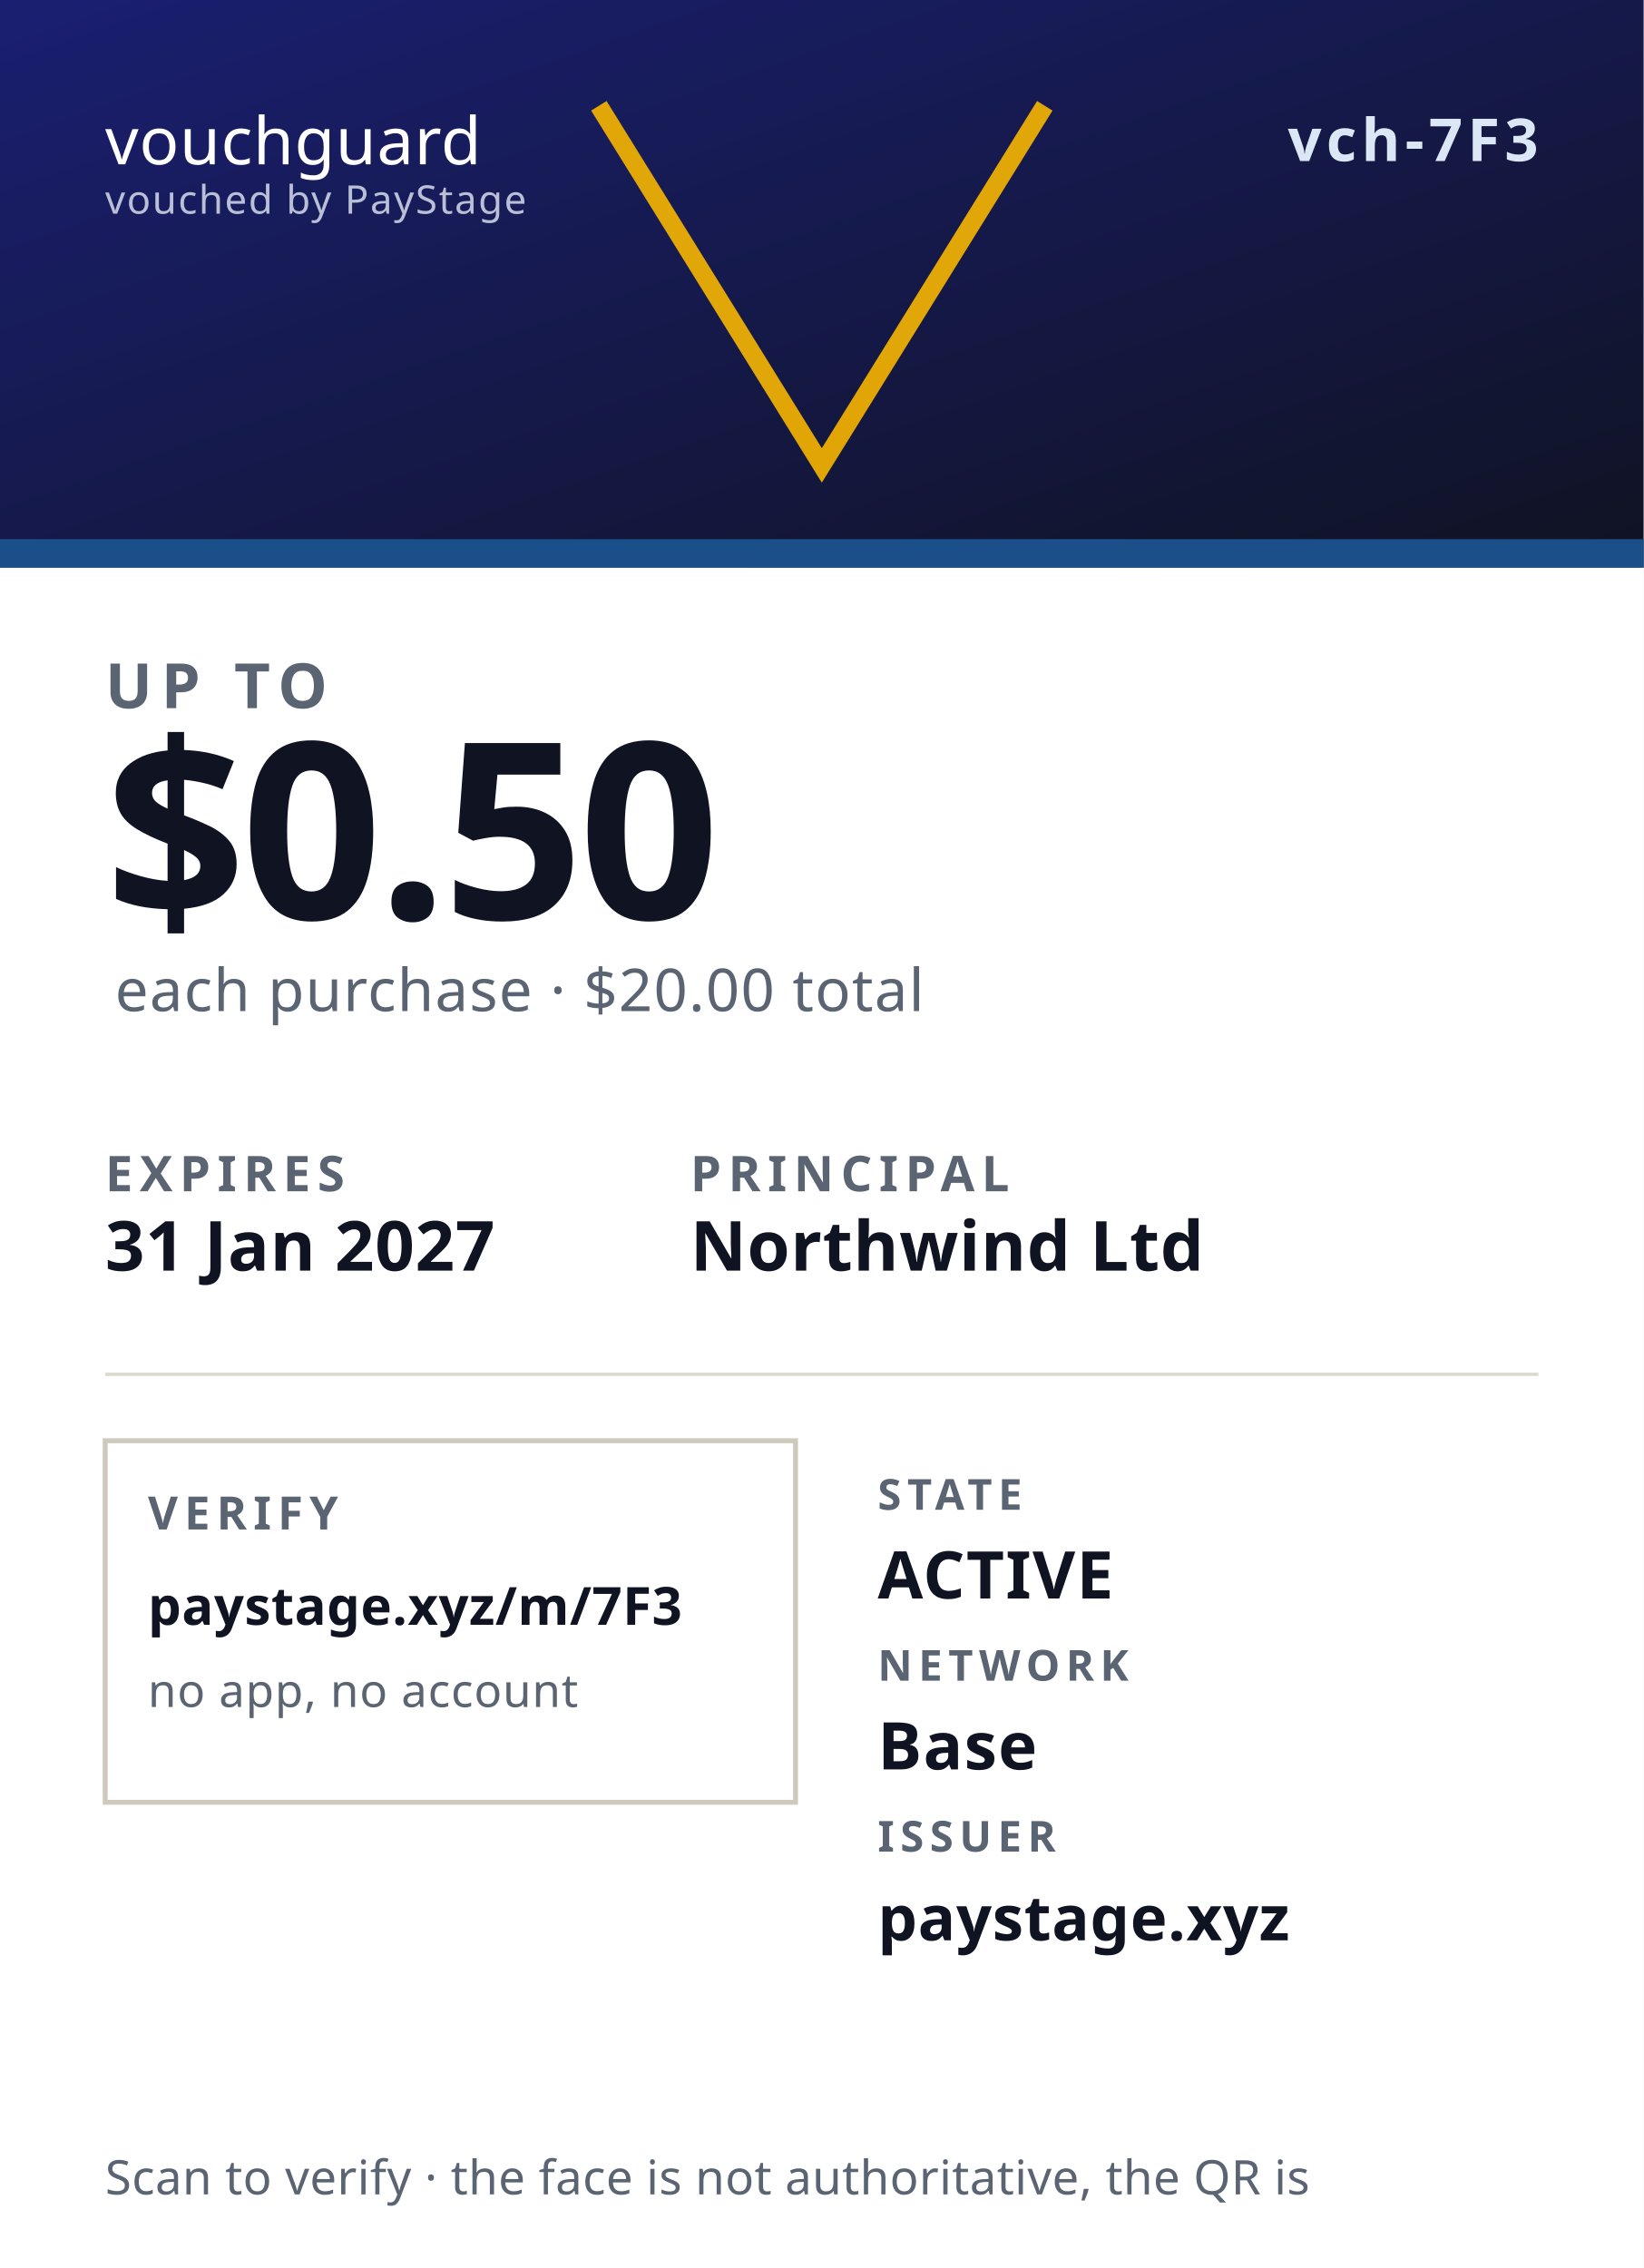
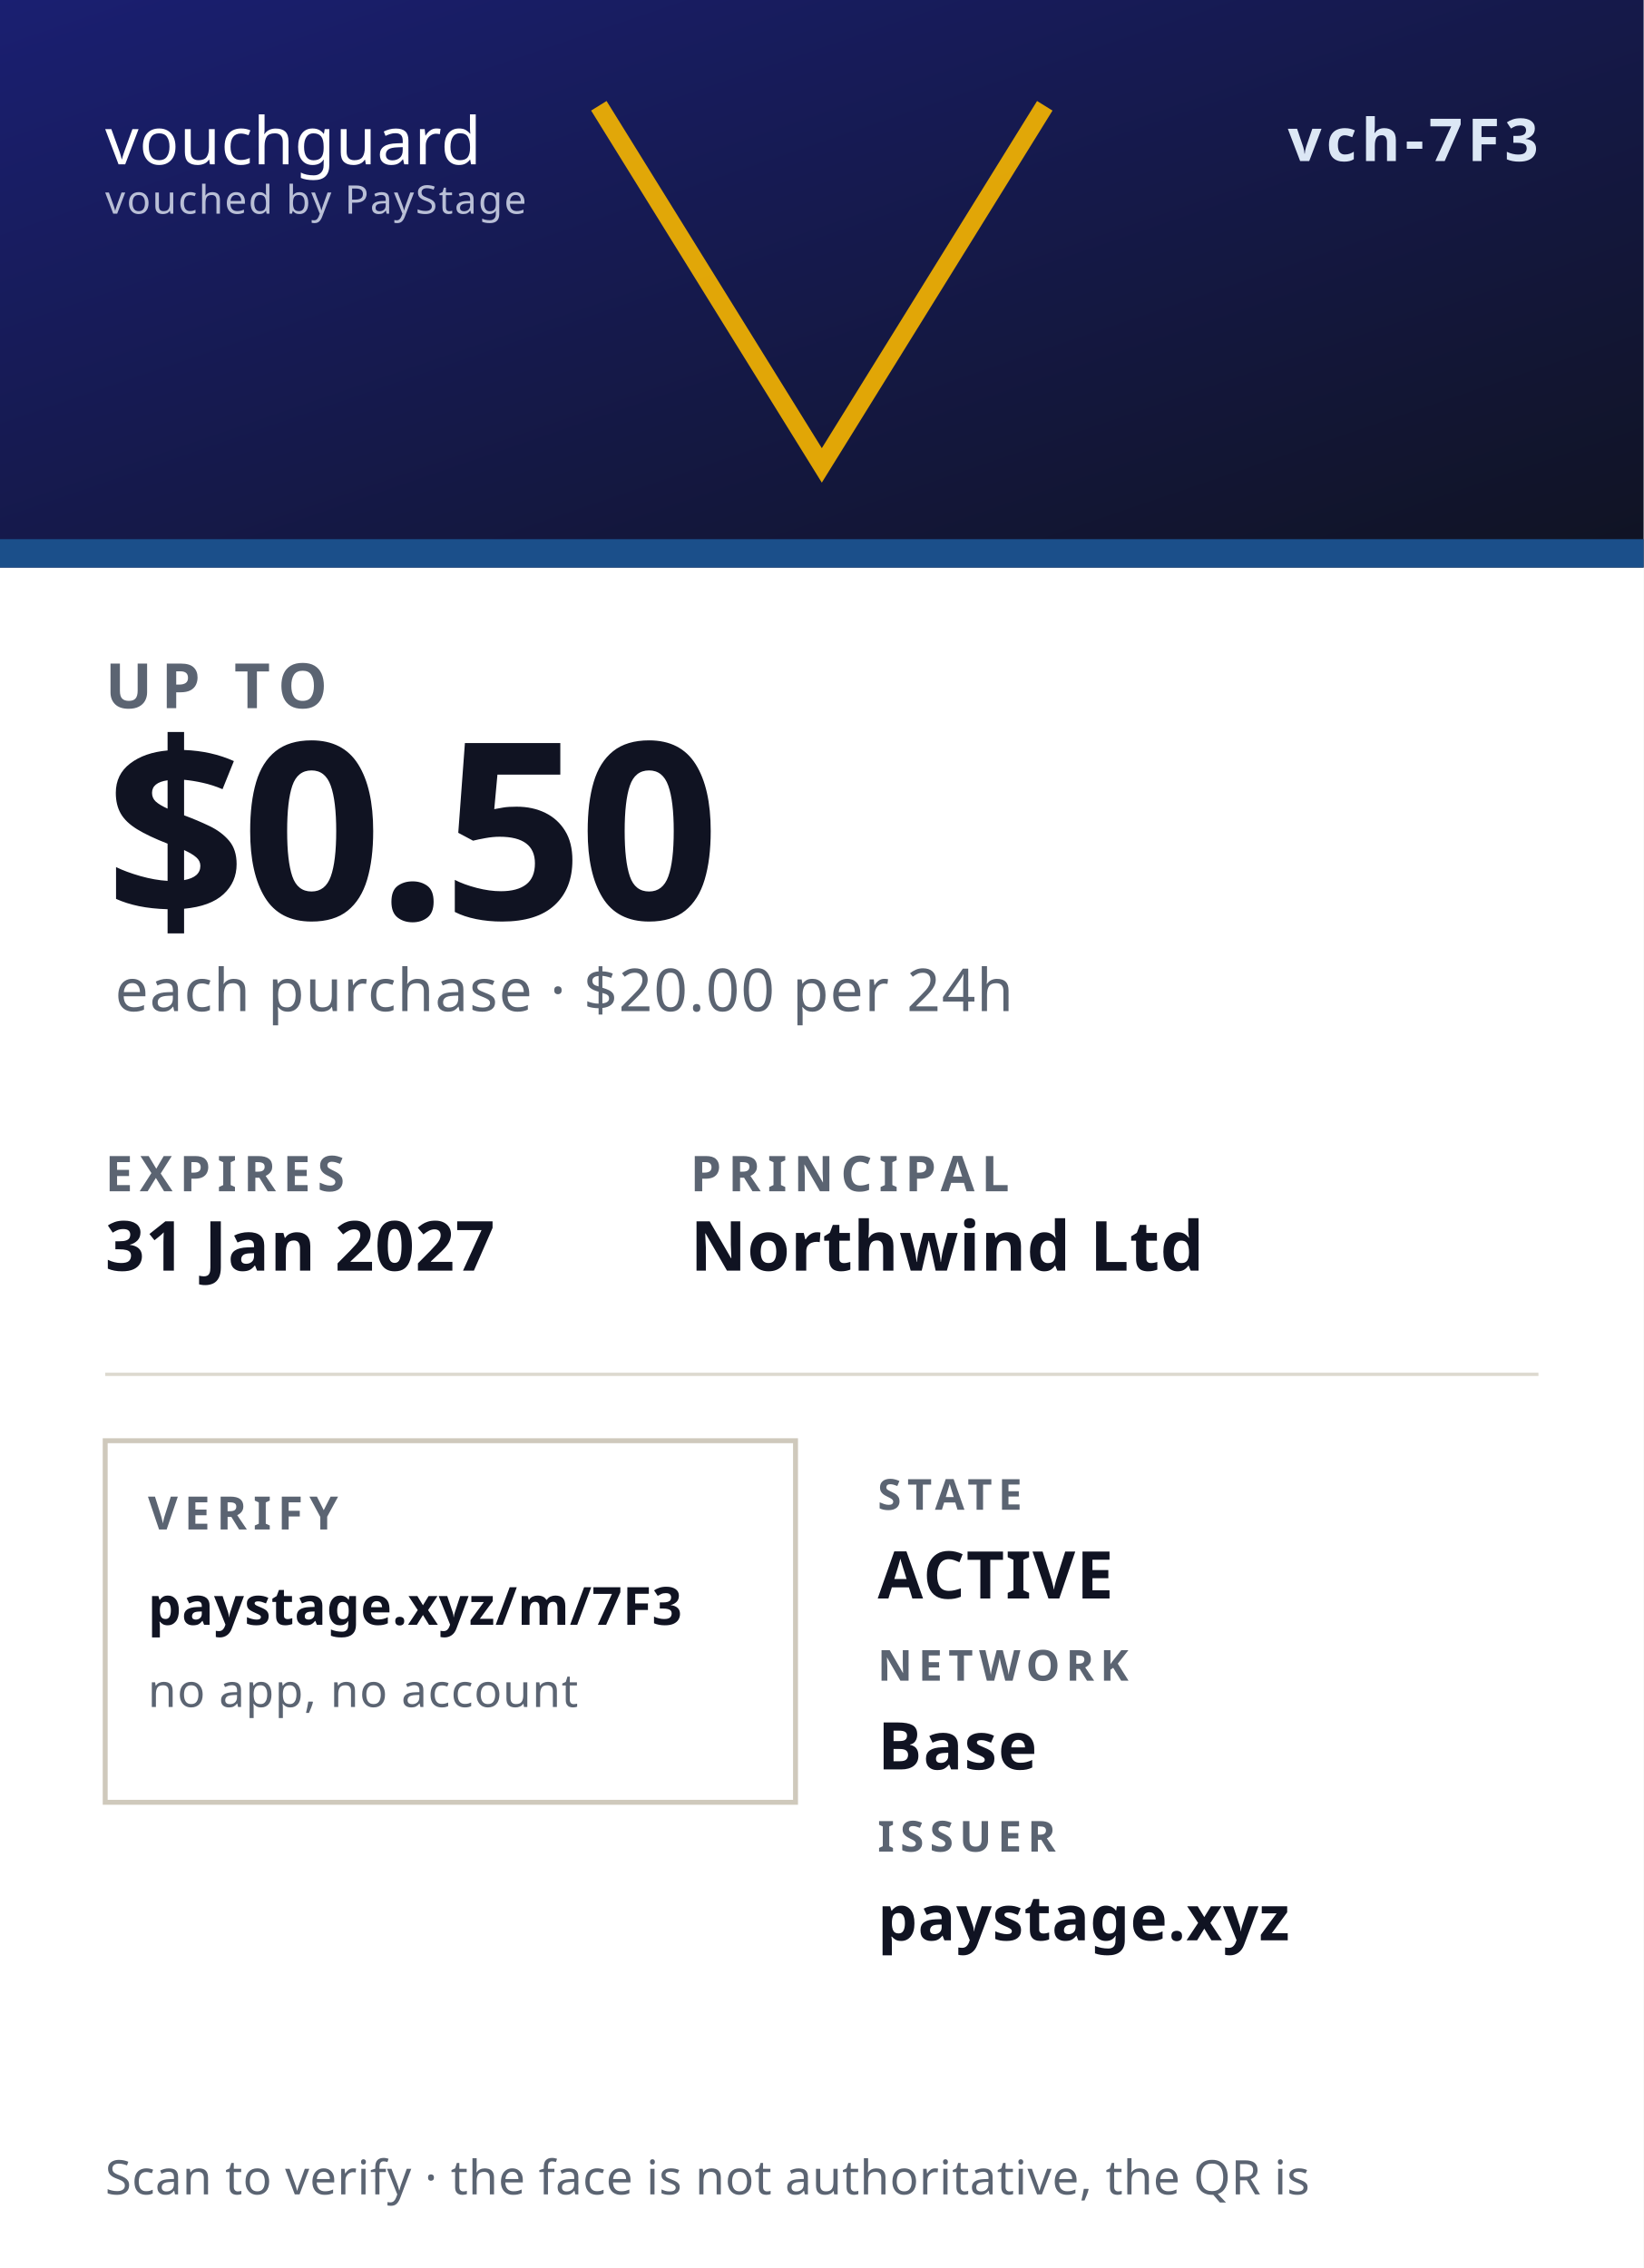
<svg xmlns="http://www.w3.org/2000/svg" width="750" height="1035" viewBox="0 0 750 1035">
  <rect width="750" height="1035" fill="#FFFFFF" />
  <defs>
    <linearGradient id="strip" x1="0" y1="0" x2="1" y2="1">
      <stop offset="0" stop-color="#1A1F71" />
      <stop offset="1" stop-color="#101322" />
    </linearGradient>
  </defs>
  <rect x="0" y="0" width="750" height="259" fill="url(#strip)" />
  <path d="M 275.44 51.8 L 375 212.38 L 474.56 51.8" fill="none" stroke="#F7B600" stroke-width="8.288" stroke-linecap="square" opacity="0.9" />
  <rect x="0" y="246.05" width="750" height="12.95" fill="#1B4F8A" />
  <text x="48" y="75" font-family="Noto Sans, -apple-system, Helvetica Neue, Arial, sans-serif" font-size="30" font-weight="500" letter-spacing="0.01em" text-anchor="start" fill="#FFFFFF">vouchguard</text>
  <text x="48" y="97.5" font-family="Noto Sans, -apple-system, Helvetica Neue, Arial, sans-serif" font-size="18" font-weight="500" letter-spacing="0.04em" text-anchor="start" fill="#B9BFD6">vouched by PayStage</text>
  <text x="702" y="73.5" font-family="Noto Sans, -apple-system, Helvetica Neue, Arial, sans-serif" font-size="27" font-weight="600" letter-spacing="0.08em" text-anchor="end" fill="#DCE7F5">vch-7F3</text>
  <text x="48" y="323.17" font-family="Noto Sans, -apple-system, Helvetica Neue, Arial, sans-serif" font-size="28.5" font-weight="650" letter-spacing="0.14em" text-anchor="start" fill="#5B6472">UP TO</text>
  <text x="48" y="419.425" font-family="Noto Sans, -apple-system, Helvetica Neue, Arial, sans-serif" font-size="112.5" font-weight="700" letter-spacing="-0.02em" text-anchor="start" fill="#101322">$0.50</text>
-   <text x="52.5" y="461.425" font-family="Noto Sans, -apple-system, Helvetica Neue, Arial, sans-serif" font-size="27" font-weight="500" letter-spacing="0.02em" text-anchor="start" fill="#5B6472">each purchase · $20.00 total</text>
+   <text x="52.5" y="461.425" font-family="Noto Sans, -apple-system, Helvetica Neue, Arial, sans-serif" font-size="27" font-weight="500" letter-spacing="0.02em" text-anchor="start" fill="#5B6472">each purchase · $20.00 per 24h</text>
  <text x="48" y="543.625" font-family="Noto Sans, -apple-system, Helvetica Neue, Arial, sans-serif" font-size="22.5" font-weight="650" letter-spacing="0.14em" text-anchor="start" fill="#5B6472">EXPIRES</text>
  <text x="48" y="579.85" font-family="Noto Sans, -apple-system, Helvetica Neue, Arial, sans-serif" font-size="31.5" font-weight="600" letter-spacing="0.01em" text-anchor="start" fill="#101322">31 Jan 2027</text>
  <text x="315" y="543.625" font-family="Noto Sans, -apple-system, Helvetica Neue, Arial, sans-serif" font-size="22.5" font-weight="650" letter-spacing="0.14em" text-anchor="start" fill="#5B6472">PRINCIPAL</text>
  <text x="315" y="579.85" font-family="Noto Sans, -apple-system, Helvetica Neue, Arial, sans-serif" font-size="31.5" font-weight="600" letter-spacing="0.01em" text-anchor="start" fill="#101322">Northwind Ltd</text>
  <rect x="48" y="626.425" width="654" height="1.5" fill="#DDD9CF" />
  <rect x="48" y="657.475" width="315" height="165" fill="none" stroke="#CFC9BC" stroke-width="2.25" />
  <text x="67.5" y="697.975" font-family="Noto Sans, -apple-system, Helvetica Neue, Arial, sans-serif" font-size="21" font-weight="650" letter-spacing="0.14em" text-anchor="start" fill="#5B6472">VERIFY</text>
  <text x="67.5" y="741.475" font-family="Noto Sans, -apple-system, Helvetica Neue, Arial, sans-serif" font-size="24" font-weight="600" letter-spacing="0.01em" text-anchor="start" fill="#101322">paystage.xyz/m/7F3</text>
  <text x="67.5" y="778.975" font-family="Noto Sans, -apple-system, Helvetica Neue, Arial, sans-serif" font-size="21" font-weight="500" letter-spacing="0.02em" text-anchor="start" fill="#5B6472">no app, no account</text>
  <text x="400.5" y="688.975" font-family="Noto Sans, -apple-system, Helvetica Neue, Arial, sans-serif" font-size="19.5" font-weight="650" letter-spacing="0.14em" text-anchor="start" fill="#5B6472">STATE</text>
  <text x="400.5" y="729.475" font-family="Noto Sans, -apple-system, Helvetica Neue, Arial, sans-serif" font-size="30" font-weight="700" letter-spacing="0.02em" text-anchor="start" fill="#101322">ACTIVE</text>
  <text x="400.5" y="766.975" font-family="Noto Sans, -apple-system, Helvetica Neue, Arial, sans-serif" font-size="19.5" font-weight="650" letter-spacing="0.14em" text-anchor="start" fill="#5B6472">NETWORK</text>
  <text x="400.5" y="807.475" font-family="Noto Sans, -apple-system, Helvetica Neue, Arial, sans-serif" font-size="30" font-weight="600" letter-spacing="0.02em" text-anchor="start" fill="#101322">Base</text>
  <text x="400.5" y="844.975" font-family="Noto Sans, -apple-system, Helvetica Neue, Arial, sans-serif" font-size="19.5" font-weight="650" letter-spacing="0.14em" text-anchor="start" fill="#5B6472">ISSUER</text>
  <text x="400.5" y="885.475" font-family="Noto Sans, -apple-system, Helvetica Neue, Arial, sans-serif" font-size="28.5" font-weight="600" letter-spacing="0.01em" text-anchor="start" fill="#101322">paystage.xyz</text>
  <text x="48" y="1001.4" font-family="Noto Sans, -apple-system, Helvetica Neue, Arial, sans-serif" font-size="21.75" font-weight="500" letter-spacing="0.01em" text-anchor="start" fill="#5B6472">Scan to verify · the face is not authoritative, the QR is</text>
</svg>
